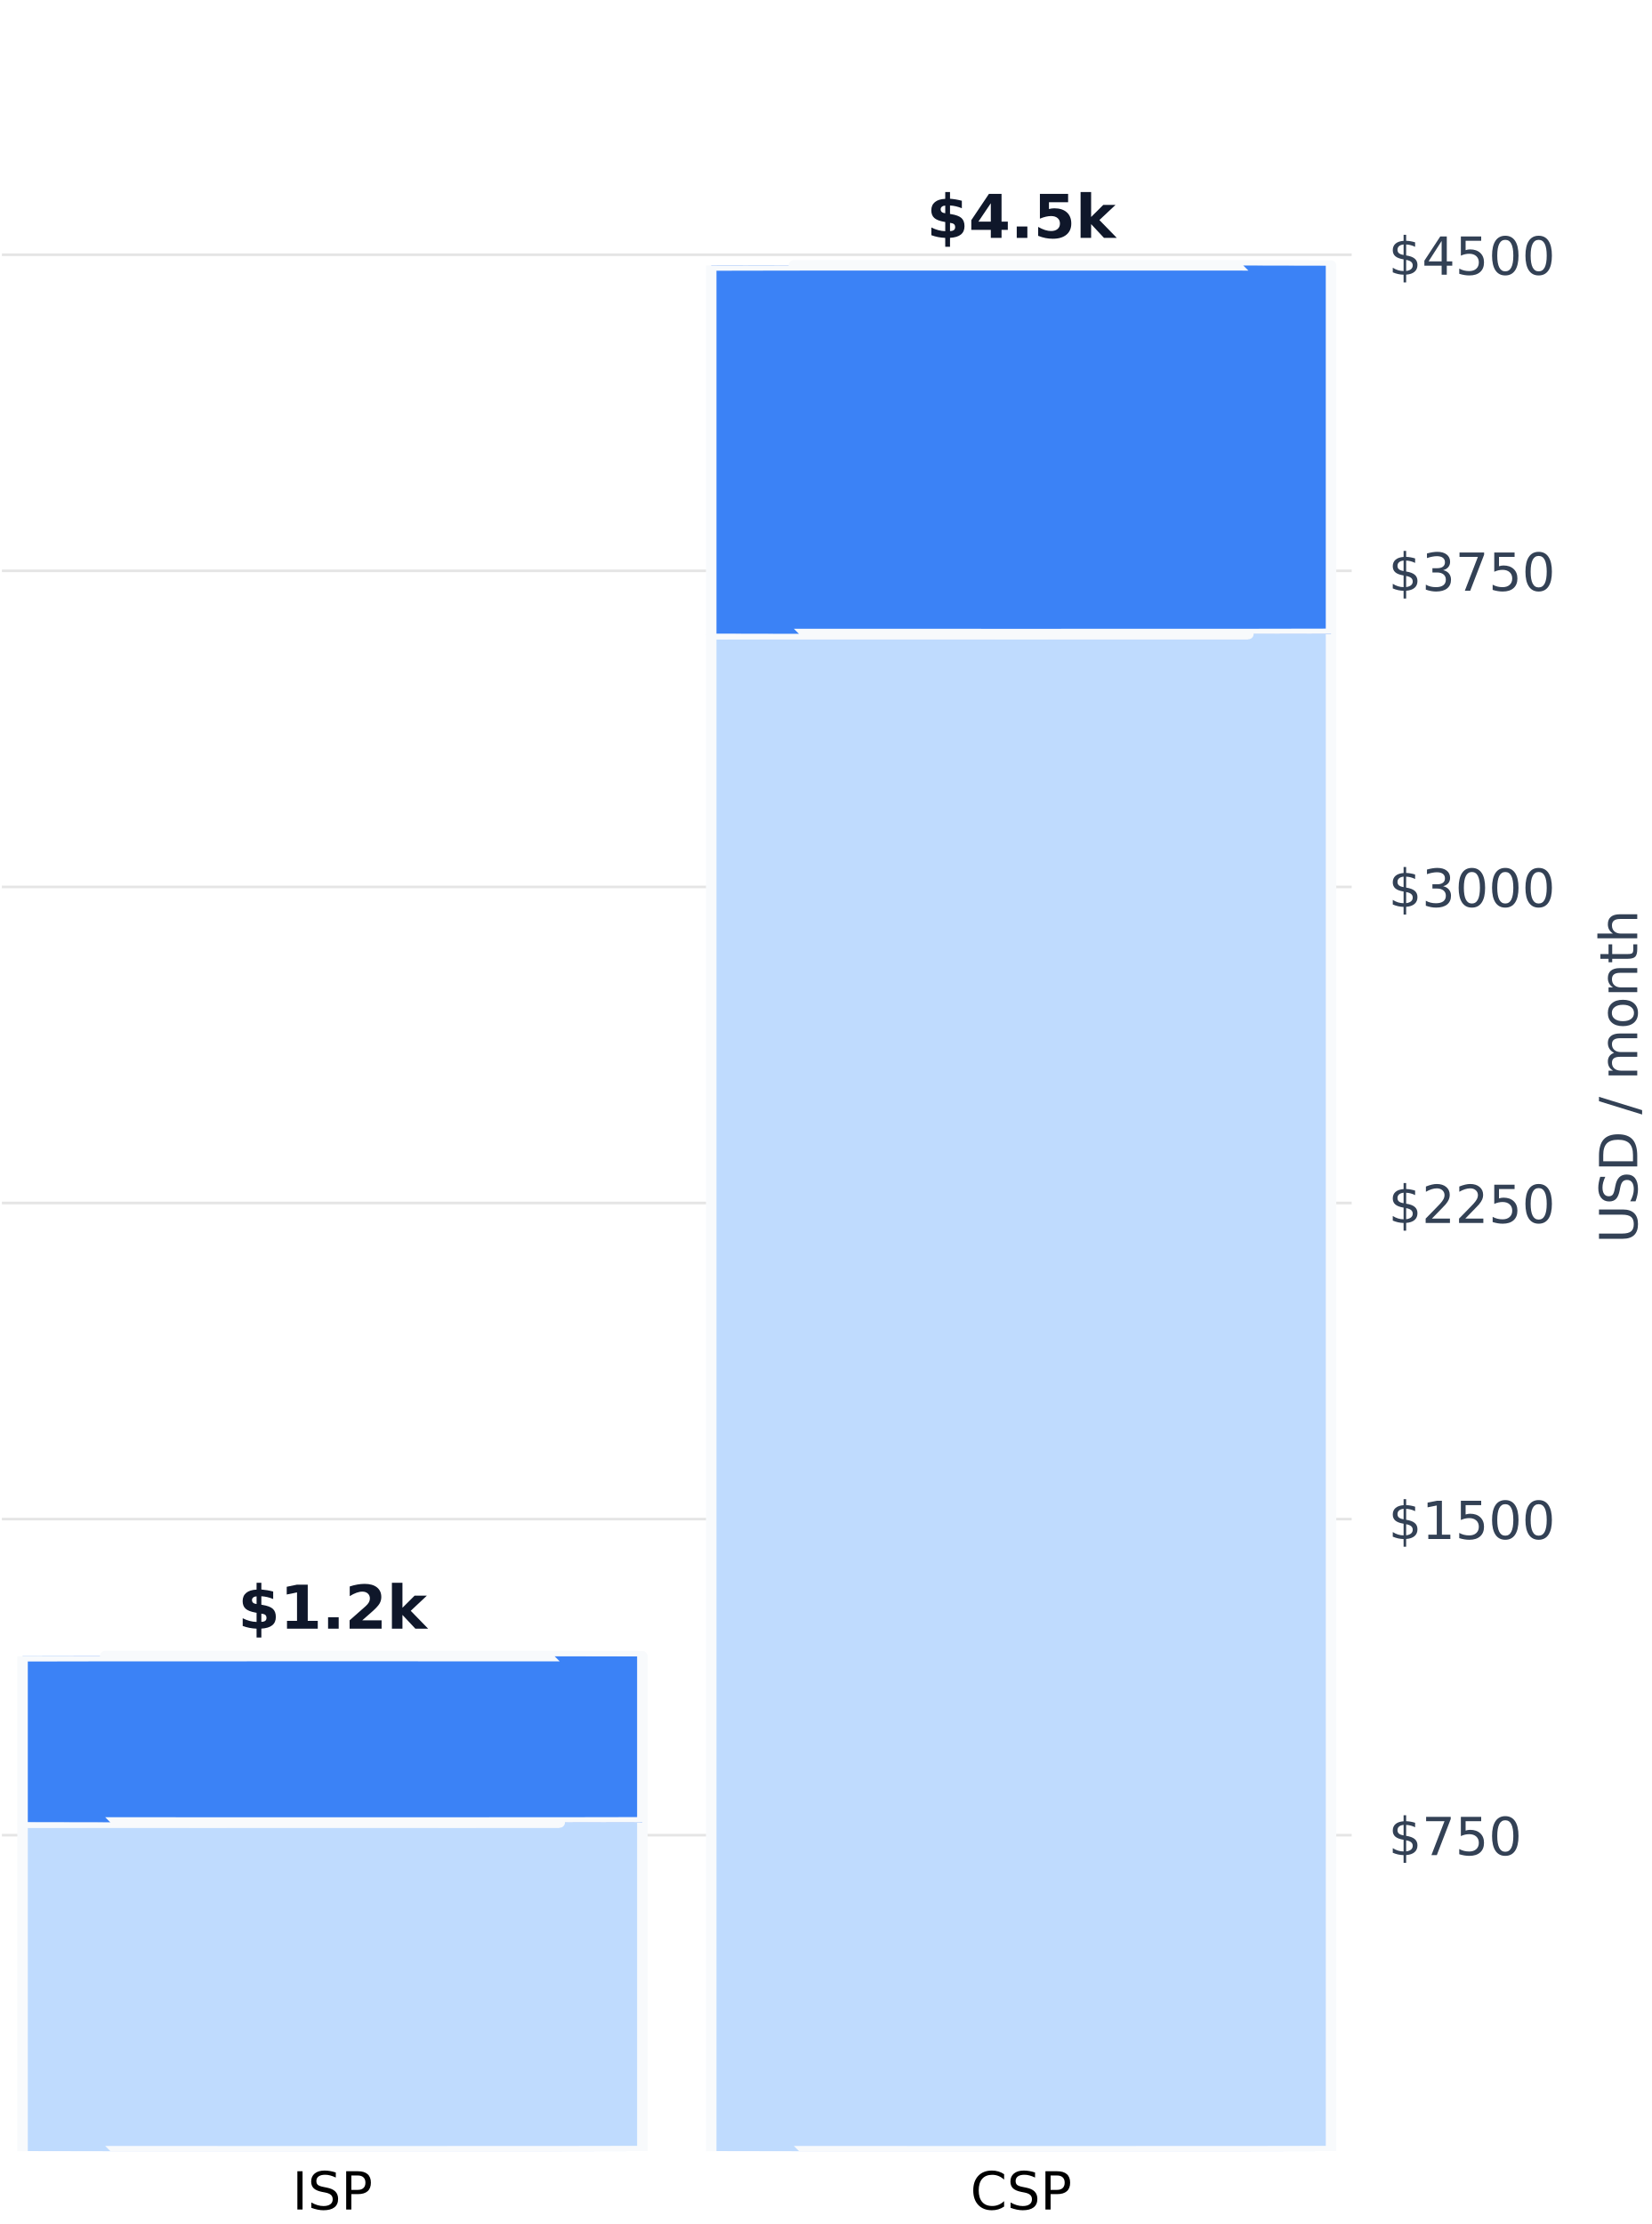
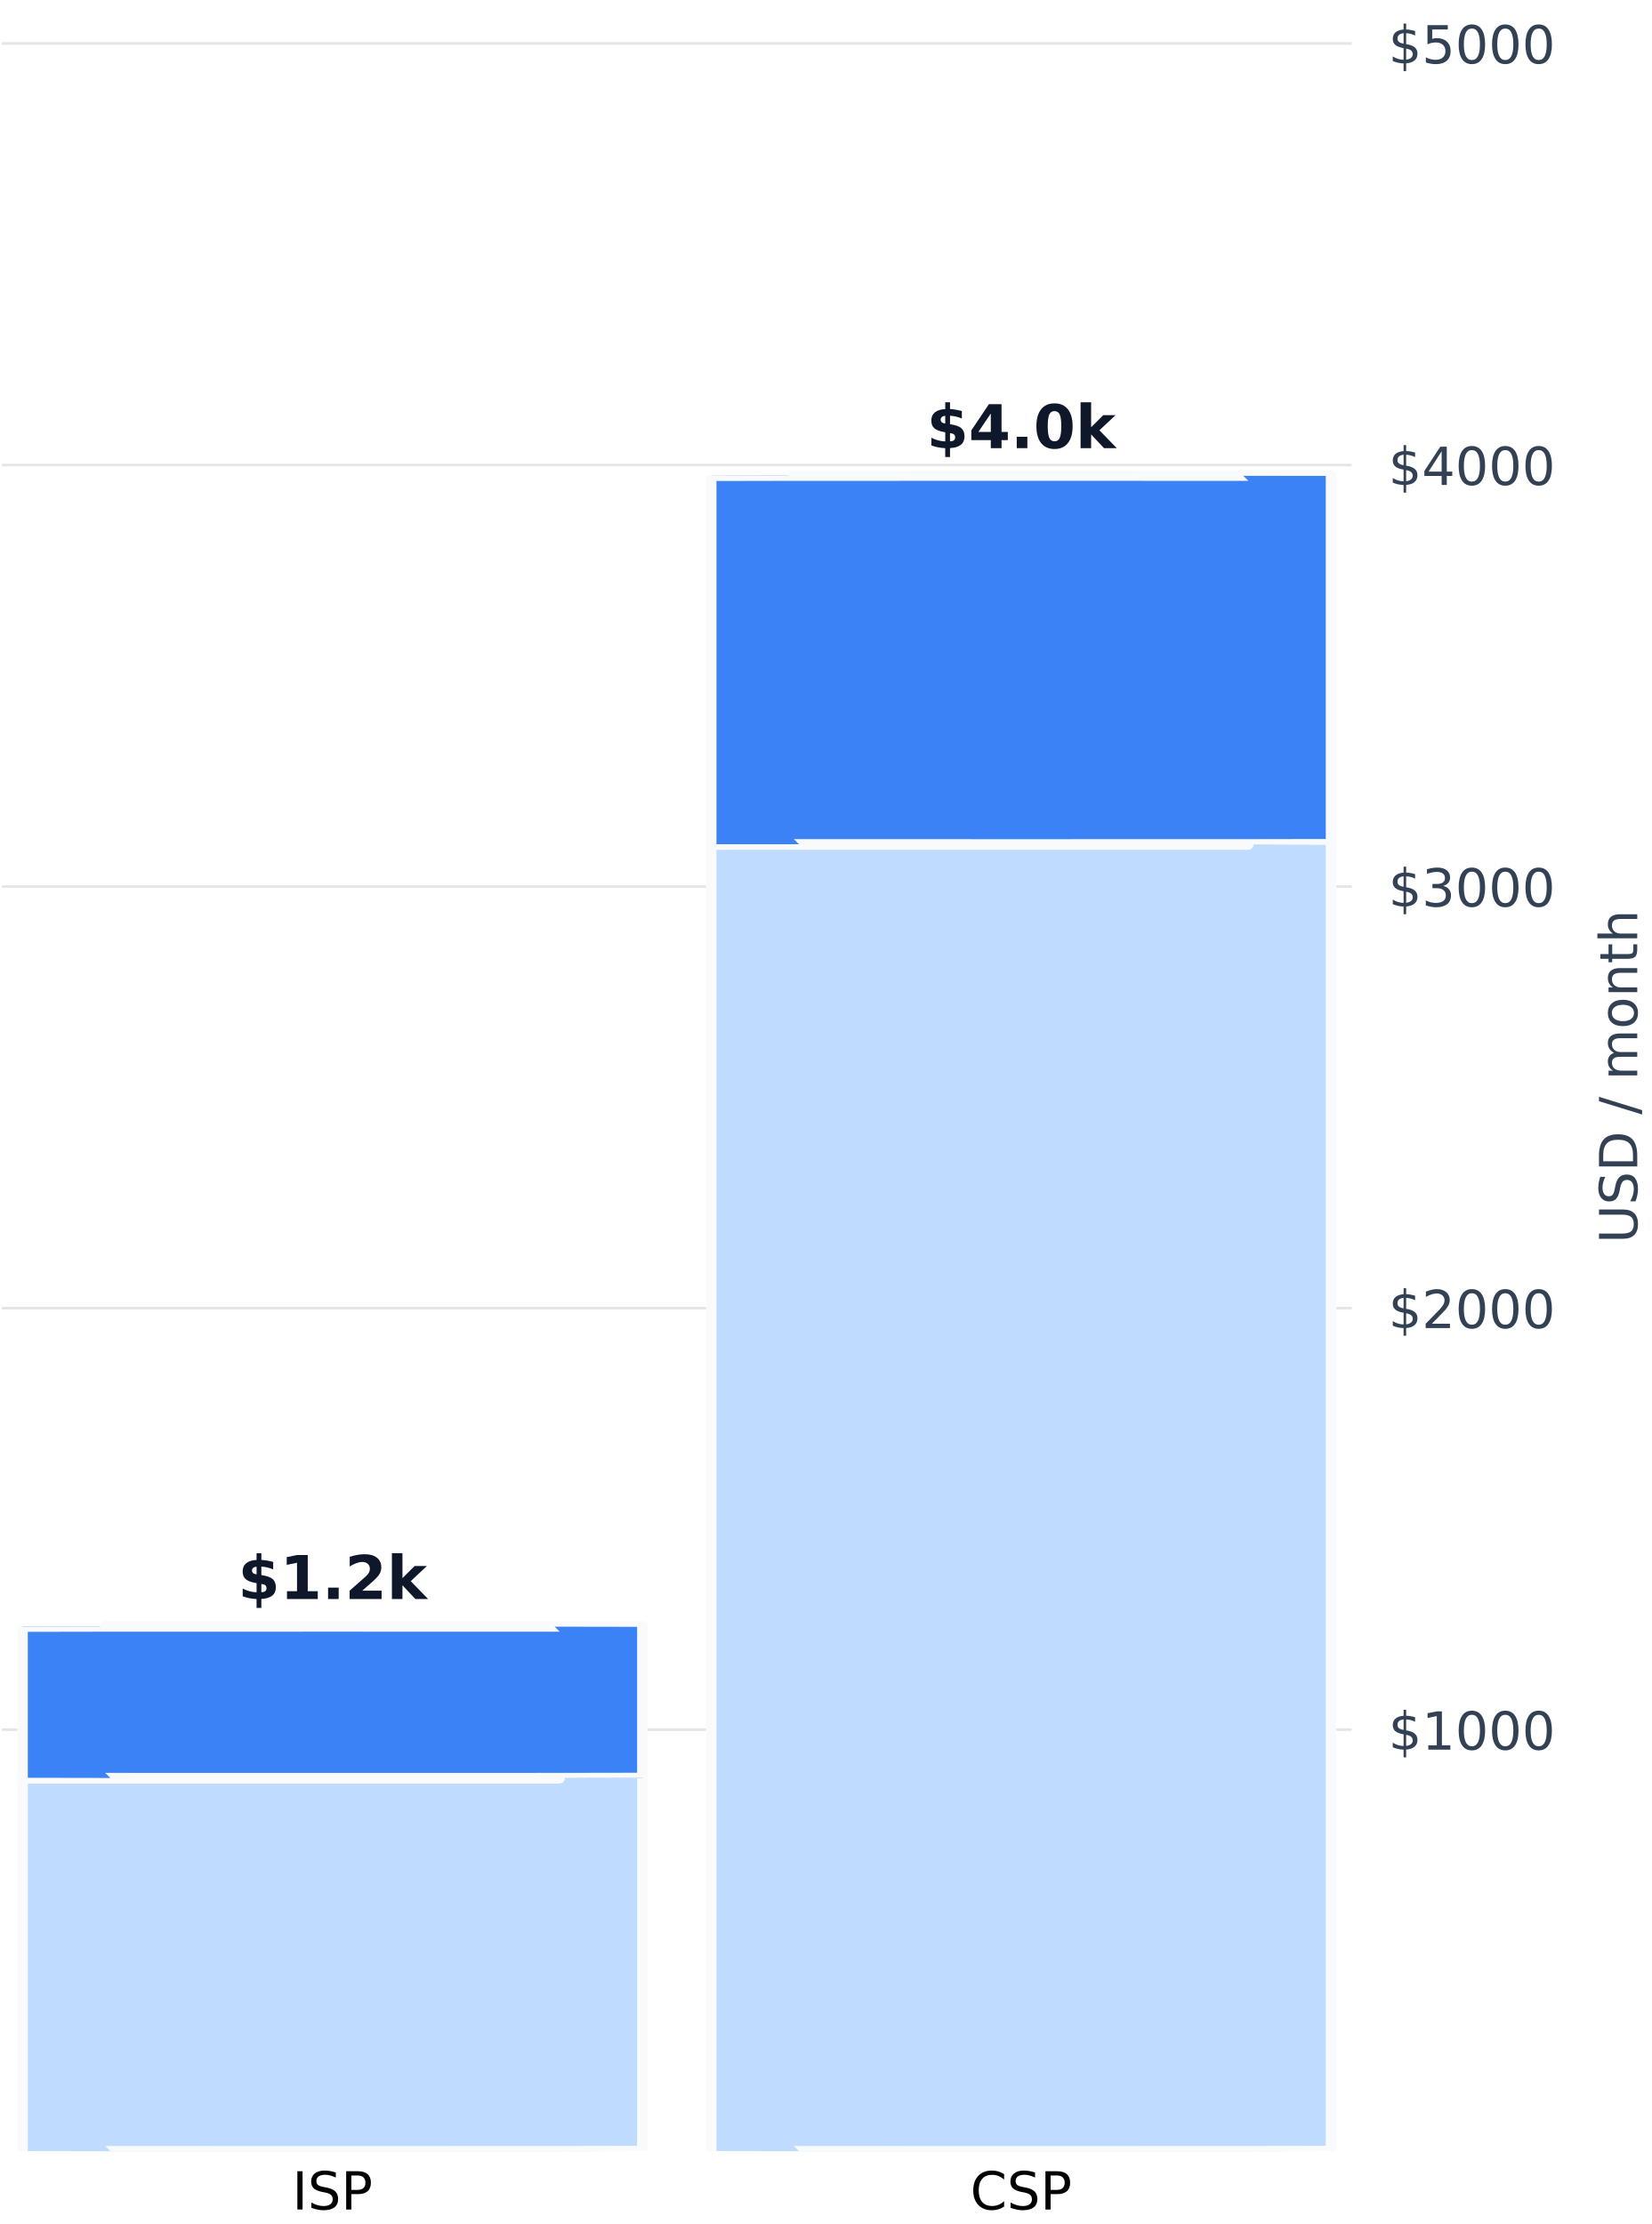
<svg xmlns="http://www.w3.org/2000/svg" xmlns:xlink="http://www.w3.org/1999/xlink" width="314.717pt" height="423.756pt" viewBox="0 0 314.717 423.756" version="1.1">
  <defs>
    <style type="text/css">*{stroke-linejoin: round; stroke-linecap: butt}</style>
  </defs>
  <g id="figure_1">
    <g id="patch_1">
      <path d="M 0 423.756  L 314.717 423.756  L 314.717 0  L 0 0  L 0 423.756  z " style="fill: none; opacity: 0" />
    </g>
    <g id="axes_1">
      <g id="patch_2">
        <path d="M 0.36 409.896  L 257.544 409.896  L 257.544 0.36  L 0.36 0.36  L 0.36 409.896  z " style="fill: none" />
      </g>
      <g id="matplotlib.axis_1">
        <g id="xtick_1">
          <g id="line2d_1" />
          <g id="text_1">
            <g transform="translate(55.67977 420.9937) scale(0.1 -0.1)">
              <defs>
                <path id="DejaVuSans-2c" d="M 628 4666  L 1259 4666  L 1259 0  L 628 0  L 628 4666  z " transform="scale(0.015625)" />
                <path id="DejaVuSans-36" d="M 3425 4513  L 3425 3897  Q 3066 4069 2747 4153  Q 2428 4238 2131 4238  Q 1616 4238 1336 4038  Q 1056 3838 1056 3469  Q 1056 3159 1242 3001  Q 1428 2844 1947 2747  L 2328 2669  Q 3034 2534 3370 2195  Q 3706 1856 3706 1288  Q 3706 609 3251 259  Q 2797 -91 1919 -91  Q 1588 -91 1214 -16  Q 841 59 441 206  L 441 856  Q 825 641 1194 531  Q 1563 422 1919 422  Q 2459 422 2753 634  Q 3047 847 3047 1241  Q 3047 1584 2836 1778  Q 2625 1972 2144 2069  L 1759 2144  Q 1053 2284 737 2584  Q 422 2884 422 3419  Q 422 4038 858 4394  Q 1294 4750 2059 4750  Q 2388 4750 2728 4690  Q 3069 4631 3425 4513  z " transform="scale(0.015625)" />
                <path id="DejaVuSans-33" d="M 1259 4147  L 1259 2394  L 2053 2394  Q 2494 2394 2734 2622  Q 2975 2850 2975 3272  Q 2975 3691 2734 3919  Q 2494 4147 2053 4147  L 1259 4147  z M 628 4666  L 2053 4666  Q 2838 4666 3239 4311  Q 3641 3956 3641 3272  Q 3641 2581 3239 2228  Q 2838 1875 2053 1875  L 1259 1875  L 1259 0  L 628 0  L 628 4666  z " transform="scale(0.015625)" />
              </defs>
              <use xlink:href="#DejaVuSans-2c" />
              <use xlink:href="#DejaVuSans-36" transform="translate(29.5 0)" />
              <use xlink:href="#DejaVuSans-33" transform="translate(92.98438 0)" />
            </g>
          </g>
        </g>
        <g id="xtick_2">
          <g id="line2d_2" />
          <g id="text_2">
            <g transform="translate(184.8797 420.9937) scale(0.1 -0.1)">
              <defs>
                <path id="DejaVuSans-26" d="M 4122 4306  L 4122 3641  Q 3803 3938 3442 4084  Q 3081 4231 2675 4231  Q 1875 4231 1450 3742  Q 1025 3253 1025 2328  Q 1025 1406 1450 917  Q 1875 428 2675 428  Q 3081 428 3442 575  Q 3803 722 4122 1019  L 4122 359  Q 3791 134 3420 21  Q 3050 -91 2638 -91  Q 1578 -91 968 557  Q 359 1206 359 2328  Q 359 3453 968 4101  Q 1578 4750 2638 4750  Q 3056 4750 3426 4639  Q 3797 4528 4122 4306  z " transform="scale(0.015625)" />
              </defs>
              <use xlink:href="#DejaVuSans-26" />
              <use xlink:href="#DejaVuSans-36" transform="translate(69.82812 0)" />
              <use xlink:href="#DejaVuSans-33" transform="translate(133.3125 0)" />
            </g>
          </g>
        </g>
      </g>
      <g id="matplotlib.axis_2">
        <g id="ytick_1">
          <g id="line2d_3">
-             <path d="M 0.36 349.67  L 257.544 349.67  " clip-path="url(#pe9a58e4eee)" style="fill: none; stroke: #808080; stroke-opacity: 0.2; stroke-width: 0.5; stroke-linecap: square" />
+             <path d="M 0.36 329.573  L 257.544 329.573  " clip-path="url(#p39b6def4fc)" style="fill: none; stroke: #808080; stroke-opacity: 0.2; stroke-width: 0.5; stroke-linecap: square" />
          </g>
          <g id="text_3">
-             <g style="fill: #334155" transform="translate(264.544 353.4693) scale(0.1 -0.1)">
+             <g style="fill: #334155" transform="translate(264.544 333.372) scale(0.1 -0.1)">
              <defs>
                <path id="DejaVuSans-7" d="M 2163 -941  L 1850 -941  L 1847 0  Q 1519 6 1191 76  Q 863 147 531 288  L 531 850  Q 850 650 1176 548  Q 1503 447 1850 444  L 1850 1869  Q 1159 1981 845 2250  Q 531 2519 531 2988  Q 531 3497 872 3790  Q 1213 4084 1850 4128  L 1850 4863  L 2163 4863  L 2163 4138  Q 2453 4125 2725 4076  Q 2997 4028 3256 3944  L 3256 3397  Q 2997 3528 2723 3600  Q 2450 3672 2163 3684  L 2163 2350  Q 2872 2241 3206 1959  Q 3541 1678 3541 1191  Q 3541 663 3186 358  Q 2831 53 2163 6  L 2163 -941  z M 1850 2406  L 1850 3688  Q 1488 3647 1297 3481  Q 1106 3316 1106 3041  Q 1106 2772 1282 2622  Q 1459 2472 1850 2406  z M 2163 1806  L 2163 453  Q 2559 506 2761 678  Q 2963 850 2963 1131  Q 2963 1406 2770 1568  Q 2578 1731 2163 1806  z " transform="scale(0.015625)" />
-                 <path id="DejaVuSans-1a" d="M 525 4666  L 3525 4666  L 3525 4397  L 1831 0  L 1172 0  L 2766 4134  L 525 4134  L 525 4666  z " transform="scale(0.015625)" />
-                 <path id="DejaVuSans-18" d="M 691 4666  L 3169 4666  L 3169 4134  L 1269 4134  L 1269 2991  Q 1406 3038 1543 3061  Q 1681 3084 1819 3084  Q 2600 3084 3056 2656  Q 3513 2228 3513 1497  Q 3513 744 3044 326  Q 2575 -91 1722 -91  Q 1428 -91 1123 -41  Q 819 9 494 109  L 494 744  Q 775 591 1075 516  Q 1375 441 1709 441  Q 2250 441 2565 725  Q 2881 1009 2881 1497  Q 2881 1984 2565 2268  Q 2250 2553 1709 2553  Q 1456 2553 1204 2497  Q 953 2441 691 2322  L 691 4666  z " transform="scale(0.015625)" />
+                 <path id="DejaVuSans-14" d="M 794 531  L 1825 531  L 1825 4091  L 703 3866  L 703 4441  L 1819 4666  L 2450 4666  L 2450 531  L 3481 531  L 3481 0  L 794 0  L 794 531  z " transform="scale(0.015625)" />
                <path id="DejaVuSans-13" d="M 2034 4250  Q 1547 4250 1301 3770  Q 1056 3291 1056 2328  Q 1056 1369 1301 889  Q 1547 409 2034 409  Q 2525 409 2770 889  Q 3016 1369 3016 2328  Q 3016 3291 2770 3770  Q 2525 4250 2034 4250  z M 2034 4750  Q 2819 4750 3233 4129  Q 3647 3509 3647 2328  Q 3647 1150 3233 529  Q 2819 -91 2034 -91  Q 1250 -91 836 529  Q 422 1150 422 2328  Q 422 3509 836 4129  Q 1250 4750 2034 4750  z " transform="scale(0.015625)" />
              </defs>
              <use xlink:href="#DejaVuSans-7" />
-               <use xlink:href="#DejaVuSans-1a" transform="translate(63.625 0)" />
-               <use xlink:href="#DejaVuSans-18" transform="translate(127.25 0)" />
-               <use xlink:href="#DejaVuSans-13" transform="translate(190.875 0)" />
+               <use xlink:href="#DejaVuSans-14" transform="translate(63.625 0)" />
+               <use xlink:href="#DejaVuSans-13" transform="translate(127.25 0)" />
+               <use xlink:href="#DejaVuSans-13" transform="translate(190.875 0)" />
+               <use xlink:href="#DejaVuSans-13" transform="translate(254.5 0)" />
            </g>
          </g>
        </g>
        <g id="ytick_2">
          <g id="line2d_4">
-             <path d="M 0.36 289.444  L 257.544 289.444  " clip-path="url(#pe9a58e4eee)" style="fill: none; stroke: #808080; stroke-opacity: 0.2; stroke-width: 0.5; stroke-linecap: square" />
+             <path d="M 0.36 249.25  L 257.544 249.25  " clip-path="url(#p39b6def4fc)" style="fill: none; stroke: #808080; stroke-opacity: 0.2; stroke-width: 0.5; stroke-linecap: square" />
          </g>
          <g id="text_4">
-             <g style="fill: #334155" transform="translate(264.544 293.2435) scale(0.1 -0.1)">
-               <defs>
-                 <path id="DejaVuSans-14" d="M 794 531  L 1825 531  L 1825 4091  L 703 3866  L 703 4441  L 1819 4666  L 2450 4666  L 2450 531  L 3481 531  L 3481 0  L 794 0  L 794 531  z " transform="scale(0.015625)" />
-               </defs>
-               <use xlink:href="#DejaVuSans-7" />
-               <use xlink:href="#DejaVuSans-14" transform="translate(63.625 0)" />
-               <use xlink:href="#DejaVuSans-18" transform="translate(127.25 0)" />
+             <g style="fill: #334155" transform="translate(264.544 253.0488) scale(0.1 -0.1)">
+               <defs>
+                 <path id="DejaVuSans-15" d="M 1228 531  L 3431 531  L 3431 0  L 469 0  L 469 531  Q 828 903 1448 1529  Q 2069 2156 2228 2338  Q 2531 2678 2651 2914  Q 2772 3150 2772 3378  Q 2772 3750 2511 3984  Q 2250 4219 1831 4219  Q 1534 4219 1204 4116  Q 875 4013 500 3803  L 500 4441  Q 881 4594 1212 4672  Q 1544 4750 1819 4750  Q 2544 4750 2975 4387  Q 3406 4025 3406 3419  Q 3406 3131 3298 2873  Q 3191 2616 2906 2266  Q 2828 2175 2409 1742  Q 1991 1309 1228 531  z " transform="scale(0.015625)" />
+               </defs>
+               <use xlink:href="#DejaVuSans-7" />
+               <use xlink:href="#DejaVuSans-15" transform="translate(63.625 0)" />
+               <use xlink:href="#DejaVuSans-13" transform="translate(127.25 0)" />
              <use xlink:href="#DejaVuSans-13" transform="translate(190.875 0)" />
              <use xlink:href="#DejaVuSans-13" transform="translate(254.5 0)" />
            </g>
          </g>
        </g>
        <g id="ytick_3">
          <g id="line2d_5">
-             <path d="M 0.36 229.218  L 257.544 229.218  " clip-path="url(#pe9a58e4eee)" style="fill: none; stroke: #808080; stroke-opacity: 0.2; stroke-width: 0.5; stroke-linecap: square" />
+             <path d="M 0.36 168.926  L 257.544 168.926  " clip-path="url(#p39b6def4fc)" style="fill: none; stroke: #808080; stroke-opacity: 0.2; stroke-width: 0.5; stroke-linecap: square" />
          </g>
          <g id="text_5">
-             <g style="fill: #334155" transform="translate(264.544 233.0176) scale(0.1 -0.1)">
-               <defs>
-                 <path id="DejaVuSans-15" d="M 1228 531  L 3431 531  L 3431 0  L 469 0  L 469 531  Q 828 903 1448 1529  Q 2069 2156 2228 2338  Q 2531 2678 2651 2914  Q 2772 3150 2772 3378  Q 2772 3750 2511 3984  Q 2250 4219 1831 4219  Q 1534 4219 1204 4116  Q 875 4013 500 3803  L 500 4441  Q 881 4594 1212 4672  Q 1544 4750 1819 4750  Q 2544 4750 2975 4387  Q 3406 4025 3406 3419  Q 3406 3131 3298 2873  Q 3191 2616 2906 2266  Q 2828 2175 2409 1742  Q 1991 1309 1228 531  z " transform="scale(0.015625)" />
-               </defs>
-               <use xlink:href="#DejaVuSans-7" />
-               <use xlink:href="#DejaVuSans-15" transform="translate(63.625 0)" />
-               <use xlink:href="#DejaVuSans-15" transform="translate(127.25 0)" />
-               <use xlink:href="#DejaVuSans-18" transform="translate(190.875 0)" />
+             <g style="fill: #334155" transform="translate(264.544 172.7255) scale(0.1 -0.1)">
+               <defs>
+                 <path id="DejaVuSans-16" d="M 2597 2516  Q 3050 2419 3304 2112  Q 3559 1806 3559 1356  Q 3559 666 3084 287  Q 2609 -91 1734 -91  Q 1441 -91 1130 -33  Q 819 25 488 141  L 488 750  Q 750 597 1062 519  Q 1375 441 1716 441  Q 2309 441 2620 675  Q 2931 909 2931 1356  Q 2931 1769 2642 2001  Q 2353 2234 1838 2234  L 1294 2234  L 1294 2753  L 1863 2753  Q 2328 2753 2575 2939  Q 2822 3125 2822 3475  Q 2822 3834 2567 4026  Q 2313 4219 1838 4219  Q 1578 4219 1281 4162  Q 984 4106 628 3988  L 628 4550  Q 988 4650 1302 4700  Q 1616 4750 1894 4750  Q 2613 4750 3031 4423  Q 3450 4097 3450 3541  Q 3450 3153 3228 2886  Q 3006 2619 2597 2516  z " transform="scale(0.015625)" />
+               </defs>
+               <use xlink:href="#DejaVuSans-7" />
+               <use xlink:href="#DejaVuSans-16" transform="translate(63.625 0)" />
+               <use xlink:href="#DejaVuSans-13" transform="translate(127.25 0)" />
+               <use xlink:href="#DejaVuSans-13" transform="translate(190.875 0)" />
              <use xlink:href="#DejaVuSans-13" transform="translate(254.5 0)" />
            </g>
          </g>
        </g>
        <g id="ytick_4">
          <g id="line2d_6">
-             <path d="M 0.36 168.992  L 257.544 168.992  " clip-path="url(#pe9a58e4eee)" style="fill: none; stroke: #808080; stroke-opacity: 0.2; stroke-width: 0.5; stroke-linecap: square" />
+             <path d="M 0.36 88.603  L 257.544 88.603  " clip-path="url(#p39b6def4fc)" style="fill: none; stroke: #808080; stroke-opacity: 0.2; stroke-width: 0.5; stroke-linecap: square" />
          </g>
          <g id="text_6">
-             <g style="fill: #334155" transform="translate(264.544 172.7917) scale(0.1 -0.1)">
-               <defs>
-                 <path id="DejaVuSans-16" d="M 2597 2516  Q 3050 2419 3304 2112  Q 3559 1806 3559 1356  Q 3559 666 3084 287  Q 2609 -91 1734 -91  Q 1441 -91 1130 -33  Q 819 25 488 141  L 488 750  Q 750 597 1062 519  Q 1375 441 1716 441  Q 2309 441 2620 675  Q 2931 909 2931 1356  Q 2931 1769 2642 2001  Q 2353 2234 1838 2234  L 1294 2234  L 1294 2753  L 1863 2753  Q 2328 2753 2575 2939  Q 2822 3125 2822 3475  Q 2822 3834 2567 4026  Q 2313 4219 1838 4219  Q 1578 4219 1281 4162  Q 984 4106 628 3988  L 628 4550  Q 988 4650 1302 4700  Q 1616 4750 1894 4750  Q 2613 4750 3031 4423  Q 3450 4097 3450 3541  Q 3450 3153 3228 2886  Q 3006 2619 2597 2516  z " transform="scale(0.015625)" />
-               </defs>
-               <use xlink:href="#DejaVuSans-7" />
-               <use xlink:href="#DejaVuSans-16" transform="translate(63.625 0)" />
+             <g style="fill: #334155" transform="translate(264.544 92.40232) scale(0.1 -0.1)">
+               <defs>
+                 <path id="DejaVuSans-17" d="M 2419 4116  L 825 1625  L 2419 1625  L 2419 4116  z M 2253 4666  L 3047 4666  L 3047 1625  L 3713 1625  L 3713 1100  L 3047 1100  L 3047 0  L 2419 0  L 2419 1100  L 313 1100  L 313 1709  L 2253 4666  z " transform="scale(0.015625)" />
+               </defs>
+               <use xlink:href="#DejaVuSans-7" />
+               <use xlink:href="#DejaVuSans-17" transform="translate(63.625 0)" />
              <use xlink:href="#DejaVuSans-13" transform="translate(127.25 0)" />
              <use xlink:href="#DejaVuSans-13" transform="translate(190.875 0)" />
              <use xlink:href="#DejaVuSans-13" transform="translate(254.5 0)" />
            </g>
          </g>
        </g>
        <g id="ytick_5">
          <g id="line2d_7">
-             <path d="M 0.36 108.767  L 257.544 108.767  " clip-path="url(#pe9a58e4eee)" style="fill: none; stroke: #808080; stroke-opacity: 0.2; stroke-width: 0.5; stroke-linecap: square" />
+             <path d="M 0.36 8.28  L 257.544 8.28  " clip-path="url(#p39b6def4fc)" style="fill: none; stroke: #808080; stroke-opacity: 0.2; stroke-width: 0.5; stroke-linecap: square" />
          </g>
          <g id="text_7">
-             <g style="fill: #334155" transform="translate(264.544 112.5658) scale(0.1 -0.1)">
-               <use xlink:href="#DejaVuSans-7" />
-               <use xlink:href="#DejaVuSans-16" transform="translate(63.625 0)" />
-               <use xlink:href="#DejaVuSans-1a" transform="translate(127.25 0)" />
-               <use xlink:href="#DejaVuSans-18" transform="translate(190.875 0)" />
-               <use xlink:href="#DejaVuSans-13" transform="translate(254.5 0)" />
-             </g>
-           </g>
-         </g>
-         <g id="ytick_6">
-           <g id="line2d_8">
-             <path d="M 0.36 48.541  L 257.544 48.541  " clip-path="url(#pe9a58e4eee)" style="fill: none; stroke: #808080; stroke-opacity: 0.2; stroke-width: 0.5; stroke-linecap: square" />
-           </g>
-           <g id="text_8">
-             <g style="fill: #334155" transform="translate(264.544 52.33993) scale(0.1 -0.1)">
-               <defs>
-                 <path id="DejaVuSans-17" d="M 2419 4116  L 825 1625  L 2419 1625  L 2419 4116  z M 2253 4666  L 3047 4666  L 3047 1625  L 3713 1625  L 3713 1100  L 3047 1100  L 3047 0  L 2419 0  L 2419 1100  L 313 1100  L 313 1709  L 2253 4666  z " transform="scale(0.015625)" />
-               </defs>
-               <use xlink:href="#DejaVuSans-7" />
-               <use xlink:href="#DejaVuSans-17" transform="translate(63.625 0)" />
-               <use xlink:href="#DejaVuSans-18" transform="translate(127.25 0)" />
-               <use xlink:href="#DejaVuSans-13" transform="translate(190.875 0)" />
-               <use xlink:href="#DejaVuSans-13" transform="translate(254.5 0)" />
-             </g>
-           </g>
-         </g>
-         <g id="text_9">
+             <g style="fill: #334155" transform="translate(264.544 12.07909) scale(0.1 -0.1)">
+               <defs>
+                 <path id="DejaVuSans-18" d="M 691 4666  L 3169 4666  L 3169 4134  L 1269 4134  L 1269 2991  Q 1406 3038 1543 3061  Q 1681 3084 1819 3084  Q 2600 3084 3056 2656  Q 3513 2228 3513 1497  Q 3513 744 3044 326  Q 2575 -91 1722 -91  Q 1428 -91 1123 -41  Q 819 9 494 109  L 494 744  Q 775 591 1075 516  Q 1375 441 1709 441  Q 2250 441 2565 725  Q 2881 1009 2881 1497  Q 2881 1984 2565 2268  Q 2250 2553 1709 2553  Q 1456 2553 1204 2497  Q 953 2441 691 2322  L 691 4666  z " transform="scale(0.015625)" />
+               </defs>
+               <use xlink:href="#DejaVuSans-7" />
+               <use xlink:href="#DejaVuSans-18" transform="translate(63.625 0)" />
+               <use xlink:href="#DejaVuSans-13" transform="translate(127.25 0)" />
+               <use xlink:href="#DejaVuSans-13" transform="translate(190.875 0)" />
+               <use xlink:href="#DejaVuSans-13" transform="translate(254.5 0)" />
+             </g>
+           </g>
+         </g>
+         <g id="text_8">
          <g style="fill: #334155" transform="translate(311.9549 236.9014) rotate(-90) scale(0.1 -0.1)">
            <defs>
              <path id="DejaVuSans-38" d="M 556 4666  L 1191 4666  L 1191 1831  Q 1191 1081 1462 751  Q 1734 422 2344 422  Q 2950 422 3222 751  Q 3494 1081 3494 1831  L 3494 4666  L 4128 4666  L 4128 1753  Q 4128 841 3676 375  Q 3225 -91 2344 -91  Q 1459 -91 1007 375  Q 556 841 556 1753  L 556 4666  z " transform="scale(0.015625)" />
              <path id="DejaVuSans-27" d="M 1259 4147  L 1259 519  L 2022 519  Q 2988 519 3436 956  Q 3884 1394 3884 2338  Q 3884 3275 3436 3711  Q 2988 4147 2022 4147  L 1259 4147  z M 628 4666  L 1925 4666  Q 3281 4666 3915 4102  Q 4550 3538 4550 2338  Q 4550 1131 3912 565  Q 3275 0 1925 0  L 628 0  L 628 4666  z " transform="scale(0.015625)" />
              <path id="DejaVuSans-3" transform="scale(0.015625)" />
              <path id="DejaVuSans-12" d="M 1625 4666  L 2156 4666  L 531 -594  L 0 -594  L 1625 4666  z " transform="scale(0.015625)" />
              <path id="DejaVuSans-50" d="M 3328 2828  Q 3544 3216 3844 3400  Q 4144 3584 4550 3584  Q 5097 3584 5394 3201  Q 5691 2819 5691 2113  L 5691 0  L 5113 0  L 5113 2094  Q 5113 2597 4934 2840  Q 4756 3084 4391 3084  Q 3944 3084 3684 2787  Q 3425 2491 3425 1978  L 3425 0  L 2847 0  L 2847 2094  Q 2847 2600 2669 2842  Q 2491 3084 2119 3084  Q 1678 3084 1418 2786  Q 1159 2488 1159 1978  L 1159 0  L 581 0  L 581 3500  L 1159 3500  L 1159 2956  Q 1356 3278 1631 3431  Q 1906 3584 2284 3584  Q 2666 3584 2933 3390  Q 3200 3197 3328 2828  z " transform="scale(0.015625)" />
              <path id="DejaVuSans-52" d="M 1959 3097  Q 1497 3097 1228 2736  Q 959 2375 959 1747  Q 959 1119 1226 758  Q 1494 397 1959 397  Q 2419 397 2687 759  Q 2956 1122 2956 1747  Q 2956 2369 2687 2733  Q 2419 3097 1959 3097  z M 1959 3584  Q 2709 3584 3137 3096  Q 3566 2609 3566 1747  Q 3566 888 3137 398  Q 2709 -91 1959 -91  Q 1206 -91 779 398  Q 353 888 353 1747  Q 353 2609 779 3096  Q 1206 3584 1959 3584  z " transform="scale(0.015625)" />
              <path id="DejaVuSans-51" d="M 3513 2113  L 3513 0  L 2938 0  L 2938 2094  Q 2938 2591 2744 2837  Q 2550 3084 2163 3084  Q 1697 3084 1428 2787  Q 1159 2491 1159 1978  L 1159 0  L 581 0  L 581 3500  L 1159 3500  L 1159 2956  Q 1366 3272 1645 3428  Q 1925 3584 2291 3584  Q 2894 3584 3203 3211  Q 3513 2838 3513 2113  z " transform="scale(0.015625)" />
              <path id="DejaVuSans-57" d="M 1172 4494  L 1172 3500  L 2356 3500  L 2356 3053  L 1172 3053  L 1172 1153  Q 1172 725 1289 603  Q 1406 481 1766 481  L 2356 481  L 2356 0  L 1766 0  Q 1100 0 847 248  Q 594 497 594 1153  L 594 3053  L 172 3053  L 172 3500  L 594 3500  L 594 4494  L 1172 4494  z " transform="scale(0.015625)" />
              <path id="DejaVuSans-4b" d="M 3513 2113  L 3513 0  L 2938 0  L 2938 2094  Q 2938 2591 2744 2837  Q 2550 3084 2163 3084  Q 1697 3084 1428 2787  Q 1159 2491 1159 1978  L 1159 0  L 581 0  L 581 4863  L 1159 4863  L 1159 2956  Q 1366 3272 1645 3428  Q 1925 3584 2291 3584  Q 2894 3584 3203 3211  Q 3513 2838 3513 2113  z " transform="scale(0.015625)" />
            </defs>
            <use xlink:href="#DejaVuSans-38" />
            <use xlink:href="#DejaVuSans-36" transform="translate(73.1875 0)" />
            <use xlink:href="#DejaVuSans-27" transform="translate(136.6719 0)" />
            <use xlink:href="#DejaVuSans-3" transform="translate(213.6719 0)" />
            <use xlink:href="#DejaVuSans-12" transform="translate(245.4531 0)" />
            <use xlink:href="#DejaVuSans-3" transform="translate(279.1406 0)" />
            <use xlink:href="#DejaVuSans-50" transform="translate(310.9219 0)" />
            <use xlink:href="#DejaVuSans-52" transform="translate(408.3281 0)" />
            <use xlink:href="#DejaVuSans-51" transform="translate(469.5156 0)" />
            <use xlink:href="#DejaVuSans-57" transform="translate(532.8906 0)" />
            <use xlink:href="#DejaVuSans-4b" transform="translate(572.0938 0)" />
          </g>
        </g>
      </g>
      <g id="patch_3">
-         <path d="M 67.28 409.896  L 59.407 409.896  Q 122.391 409.896 122.391 409.857  L 122.391 347.3  Q 122.391 347.261 59.407 347.261  L 67.28 347.261  Q 4.296 347.261 4.296 347.3  L 4.296 409.857  Q 4.296 409.896 67.28 409.896  z " clip-path="url(#pe9a58e4eee)" style="fill: #bfdbfe; stroke: #f8fafc; stroke-width: 2; stroke-linejoin: miter" />
+         <path d="M 67.28 409.896  L 59.407 409.896  Q 122.391 409.896 122.391 409.857  L 122.391 338.849  Q 122.391 338.81 59.407 338.81  L 67.28 338.81  Q 4.296 338.81 4.296 338.849  L 4.296 409.857  Q 4.296 409.896 67.28 409.896  z " clip-path="url(#p39b6def4fc)" style="fill: #bfdbfe; stroke: #f8fafc; stroke-width: 2; stroke-linejoin: miter" />
      </g>
      <g id="patch_4">
-         <path d="M 67.28 347.261  L 59.407 347.261  Q 122.391 347.261 122.391 347.223  L 122.391 315.581  Q 122.391 315.542 59.407 315.542  L 67.28 315.542  Q 4.296 315.542 4.296 315.581  L 4.296 347.223  Q 4.296 347.261 67.28 347.261  z " clip-path="url(#pe9a58e4eee)" style="fill: #3b82f6; stroke: #f8fafc; stroke-width: 2; stroke-linejoin: miter" />
+         <path d="M 67.28 338.81  L 59.407 338.81  Q 122.391 338.81 122.391 338.771  L 122.391 309.932  Q 122.391 309.894 59.407 309.894  L 67.28 309.894  Q 4.296 309.894 4.296 309.932  L 4.296 338.771  Q 4.296 338.81 67.28 338.81  z " clip-path="url(#p39b6def4fc)" style="fill: #3b82f6; stroke: #f8fafc; stroke-width: 2; stroke-linejoin: miter" />
      </g>
      <g id="patch_5">
-         <path d="M 198.497 409.896  L 190.624 409.896  Q 253.608 409.896 253.608 409.857  L 253.608 120.85  Q 253.608 120.812 190.624 120.812  L 198.497 120.812  Q 135.513 120.812 135.513 120.85  L 135.513 409.857  Q 135.513 409.896 198.497 409.896  z " clip-path="url(#pe9a58e4eee)" style="fill: #bfdbfe; stroke: #f8fafc; stroke-width: 2; stroke-linejoin: miter" />
+         <path d="M 198.497 409.896  L 190.624 409.896  Q 253.608 409.896 253.608 409.857  L 253.608 160.933  Q 253.608 160.894 190.624 160.894  L 198.497 160.894  Q 135.513 160.894 135.513 160.933  L 135.513 409.857  Q 135.513 409.896 198.497 409.896  z " clip-path="url(#p39b6def4fc)" style="fill: #bfdbfe; stroke: #f8fafc; stroke-width: 2; stroke-linejoin: miter" />
      </g>
      <g id="patch_6">
-         <path d="M 198.497 120.812  L 190.624 120.812  Q 253.608 120.812 253.608 120.773  L 253.608 50.587  Q 253.608 50.548 190.624 50.548  L 198.497 50.548  Q 135.513 50.548 135.513 50.587  L 135.513 120.773  Q 135.513 120.812 198.497 120.812  z " clip-path="url(#pe9a58e4eee)" style="fill: #3b82f6; stroke: #f8fafc; stroke-width: 2; stroke-linejoin: miter" />
-       </g>
-       <g id="text_10">
-         <g style="fill: #0f172a" transform="translate(45.33376 310.3222) scale(0.115 -0.115)">
+         <path d="M 198.497 160.894  L 190.624 160.894  Q 253.608 160.894 253.608 160.855  L 253.608 90.65  Q 253.608 90.611 190.624 90.611  L 198.497 90.611  Q 135.513 90.611 135.513 90.65  L 135.513 160.855  Q 135.513 160.894 198.497 160.894  z " clip-path="url(#p39b6def4fc)" style="fill: #3b82f6; stroke: #f8fafc; stroke-width: 2; stroke-linejoin: miter" />
+       </g>
+       <g id="text_9">
+         <g style="fill: #0f172a" transform="translate(45.33376 304.6737) scale(0.115 -0.115)">
          <defs>
            <path id="DejaVuSans-Bold-7" d="M 2484 -941  L 1978 -941  L 1975 0  Q 1584 16 1218 87  Q 853 159 506 288  L 506 1106  Q 866 922 1233 823  Q 1600 725 1978 713  L 1978 1684  L 1875 1703  Q 1128 1834 814 2115  Q 500 2397 500 2925  Q 500 3484 883 3798  Q 1266 4113 1975 4141  L 1978 4863  L 2484 4863  L 2484 4153  Q 2797 4128 3109 4075  Q 3422 4022 3738 3938  L 3738 3144  Q 3425 3275 3112 3348  Q 2800 3422 2484 3438  L 2484 2541  L 2584 2522  Q 3378 2397 3698 2105  Q 4019 1813 4019 1241  Q 4019 666 3637 358  Q 3256 50 2484 6  L 2484 -941  z M 1978 2613  L 1978 3428  Q 1756 3416 1623 3308  Q 1491 3200 1491 3034  Q 1491 2850 1612 2745  Q 1734 2641 1978 2613  z M 2484 1594  L 2484 725  Q 2756 728 2892 831  Q 3028 934 3028 1141  Q 3028 1353 2903 1458  Q 2778 1563 2484 1594  z " transform="scale(0.015625)" />
            <path id="DejaVuSans-Bold-14" d="M 750 831  L 1813 831  L 1813 3847  L 722 3622  L 722 4441  L 1806 4666  L 2950 4666  L 2950 831  L 4013 831  L 4013 0  L 750 0  L 750 831  z " transform="scale(0.015625)" />
            <path id="DejaVuSans-Bold-11" d="M 653 1209  L 1778 1209  L 1778 0  L 653 0  L 653 1209  z " transform="scale(0.015625)" />
            <path id="DejaVuSans-Bold-15" d="M 1844 884  L 3897 884  L 3897 0  L 506 0  L 506 884  L 2209 2388  Q 2438 2594 2547 2791  Q 2656 2988 2656 3200  Q 2656 3528 2436 3728  Q 2216 3928 1850 3928  Q 1569 3928 1234 3808  Q 900 3688 519 3450  L 519 4475  Q 925 4609 1322 4679  Q 1719 4750 2100 4750  Q 2938 4750 3402 4381  Q 3866 4013 3866 3353  Q 3866 2972 3669 2642  Q 3472 2313 2841 1759  L 1844 884  z " transform="scale(0.015625)" />
            <path id="DejaVuSans-Bold-4e" d="M 538 4863  L 1656 4863  L 1656 2216  L 2944 3500  L 4244 3500  L 2534 1894  L 4378 0  L 3022 0  L 1656 1459  L 1656 0  L 538 0  L 538 4863  z " transform="scale(0.015625)" />
          </defs>
          <use xlink:href="#DejaVuSans-Bold-7" />
          <use xlink:href="#DejaVuSans-Bold-14" transform="translate(69.57812 0)" />
          <use xlink:href="#DejaVuSans-Bold-11" transform="translate(139.1562 0)" />
          <use xlink:href="#DejaVuSans-Bold-15" transform="translate(177.1406 0)" />
          <use xlink:href="#DejaVuSans-Bold-4e" transform="translate(246.7188 0)" />
        </g>
      </g>
-       <g id="text_11">
-         <g style="fill: #0f172a" transform="translate(176.5501 45.32832) scale(0.115 -0.115)">
+       <g id="text_10">
+         <g style="fill: #0f172a" transform="translate(176.5501 85.39127) scale(0.115 -0.115)">
          <defs>
            <path id="DejaVuSans-Bold-17" d="M 2356 3675  L 1038 1722  L 2356 1722  L 2356 3675  z M 2156 4666  L 3494 4666  L 3494 1722  L 4159 1722  L 4159 850  L 3494 850  L 3494 0  L 2356 0  L 2356 850  L 288 850  L 288 1881  L 2156 4666  z " transform="scale(0.015625)" />
-             <path id="DejaVuSans-Bold-18" d="M 678 4666  L 3669 4666  L 3669 3781  L 1638 3781  L 1638 3059  Q 1775 3097 1914 3117  Q 2053 3138 2203 3138  Q 3056 3138 3531 2711  Q 4006 2284 4006 1522  Q 4006 766 3489 337  Q 2972 -91 2053 -91  Q 1656 -91 1267 -14  Q 878 63 494 219  L 494 1166  Q 875 947 1217 837  Q 1559 728 1863 728  Q 2300 728 2551 942  Q 2803 1156 2803 1522  Q 2803 1891 2551 2103  Q 2300 2316 1863 2316  Q 1603 2316 1309 2248  Q 1016 2181 678 2041  L 678 4666  z " transform="scale(0.015625)" />
+             <path id="DejaVuSans-Bold-13" d="M 2944 2338  Q 2944 3213 2780 3570  Q 2616 3928 2228 3928  Q 1841 3928 1675 3570  Q 1509 3213 1509 2338  Q 1509 1453 1675 1090  Q 1841 728 2228 728  Q 2613 728 2778 1090  Q 2944 1453 2944 2338  z M 4147 2328  Q 4147 1169 3647 539  Q 3147 -91 2228 -91  Q 1306 -91 806 539  Q 306 1169 306 2328  Q 306 3491 806 4120  Q 1306 4750 2228 4750  Q 3147 4750 3647 4120  Q 4147 3491 4147 2328  z " transform="scale(0.015625)" />
          </defs>
          <use xlink:href="#DejaVuSans-Bold-7" />
          <use xlink:href="#DejaVuSans-Bold-17" transform="translate(69.57812 0)" />
          <use xlink:href="#DejaVuSans-Bold-11" transform="translate(139.1562 0)" />
-           <use xlink:href="#DejaVuSans-Bold-18" transform="translate(177.1406 0)" />
+           <use xlink:href="#DejaVuSans-Bold-13" transform="translate(177.1406 0)" />
          <use xlink:href="#DejaVuSans-Bold-4e" transform="translate(246.7188 0)" />
        </g>
      </g>
    </g>
  </g>
  <defs>
-     <clipPath id="pe9a58e4eee">
+     <clipPath id="p39b6def4fc">
      <rect x="0.36" y="0.36" width="257.184" height="409.536" />
    </clipPath>
  </defs>
</svg>
